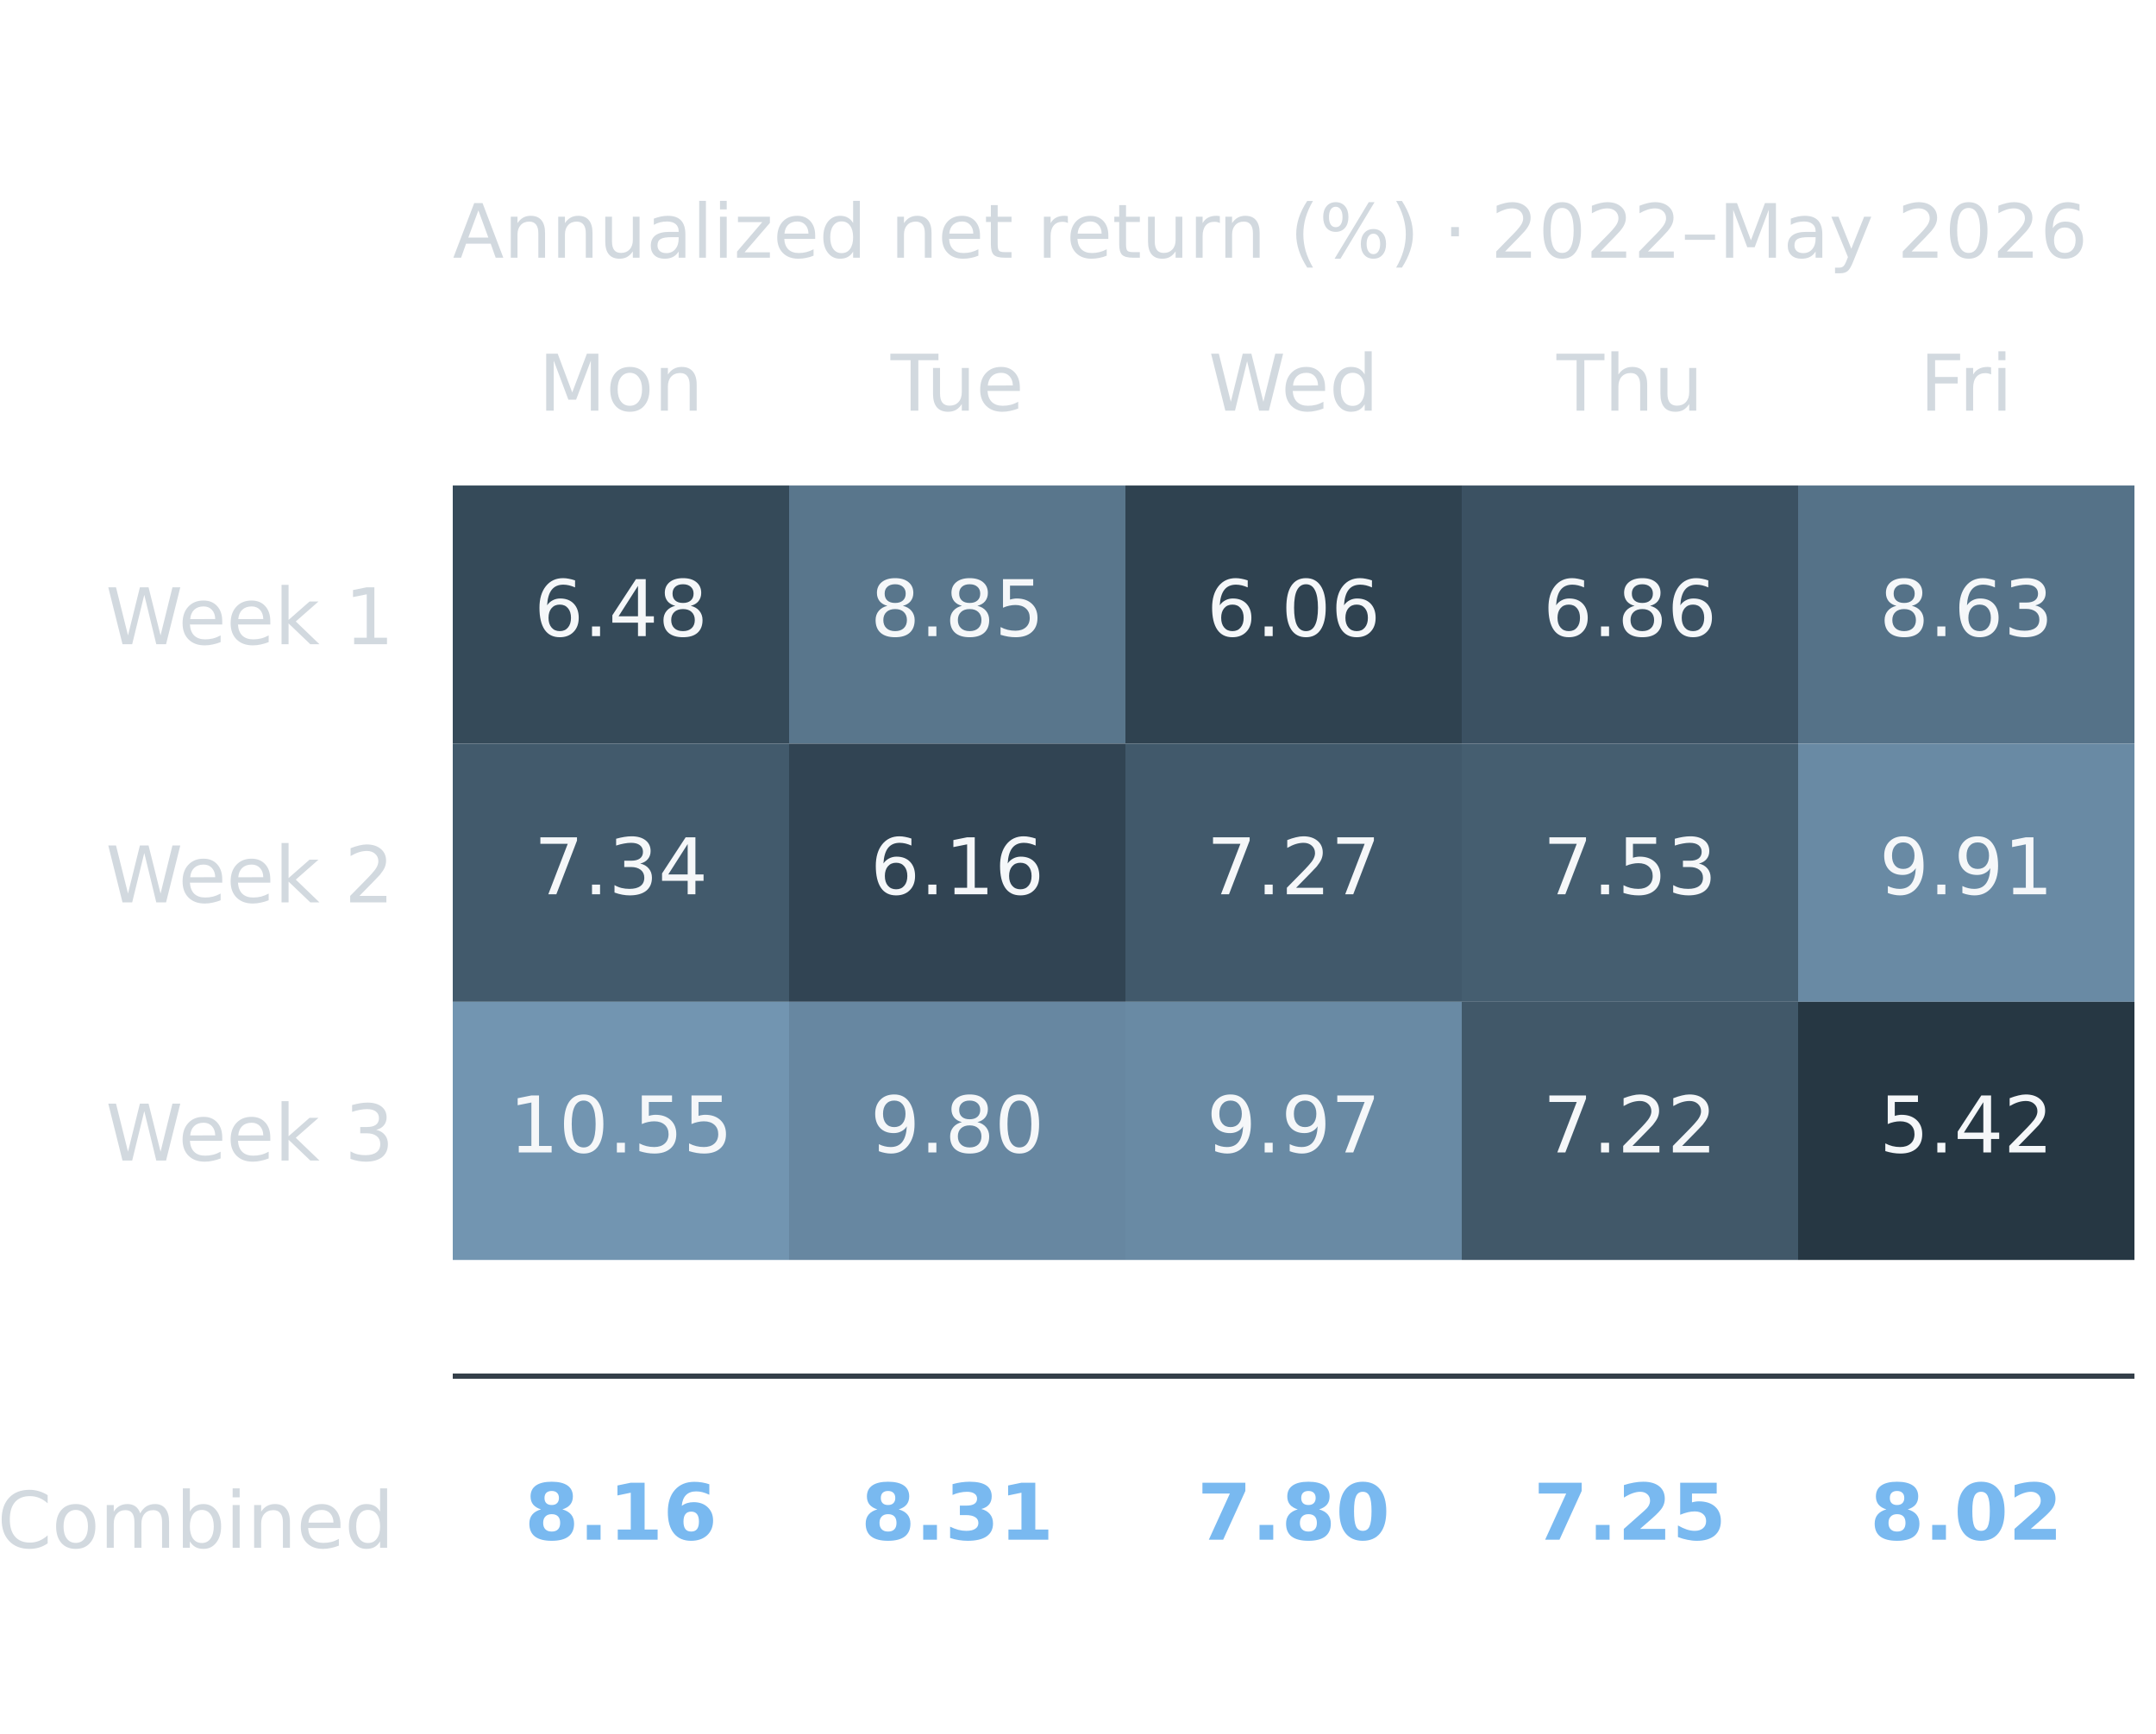
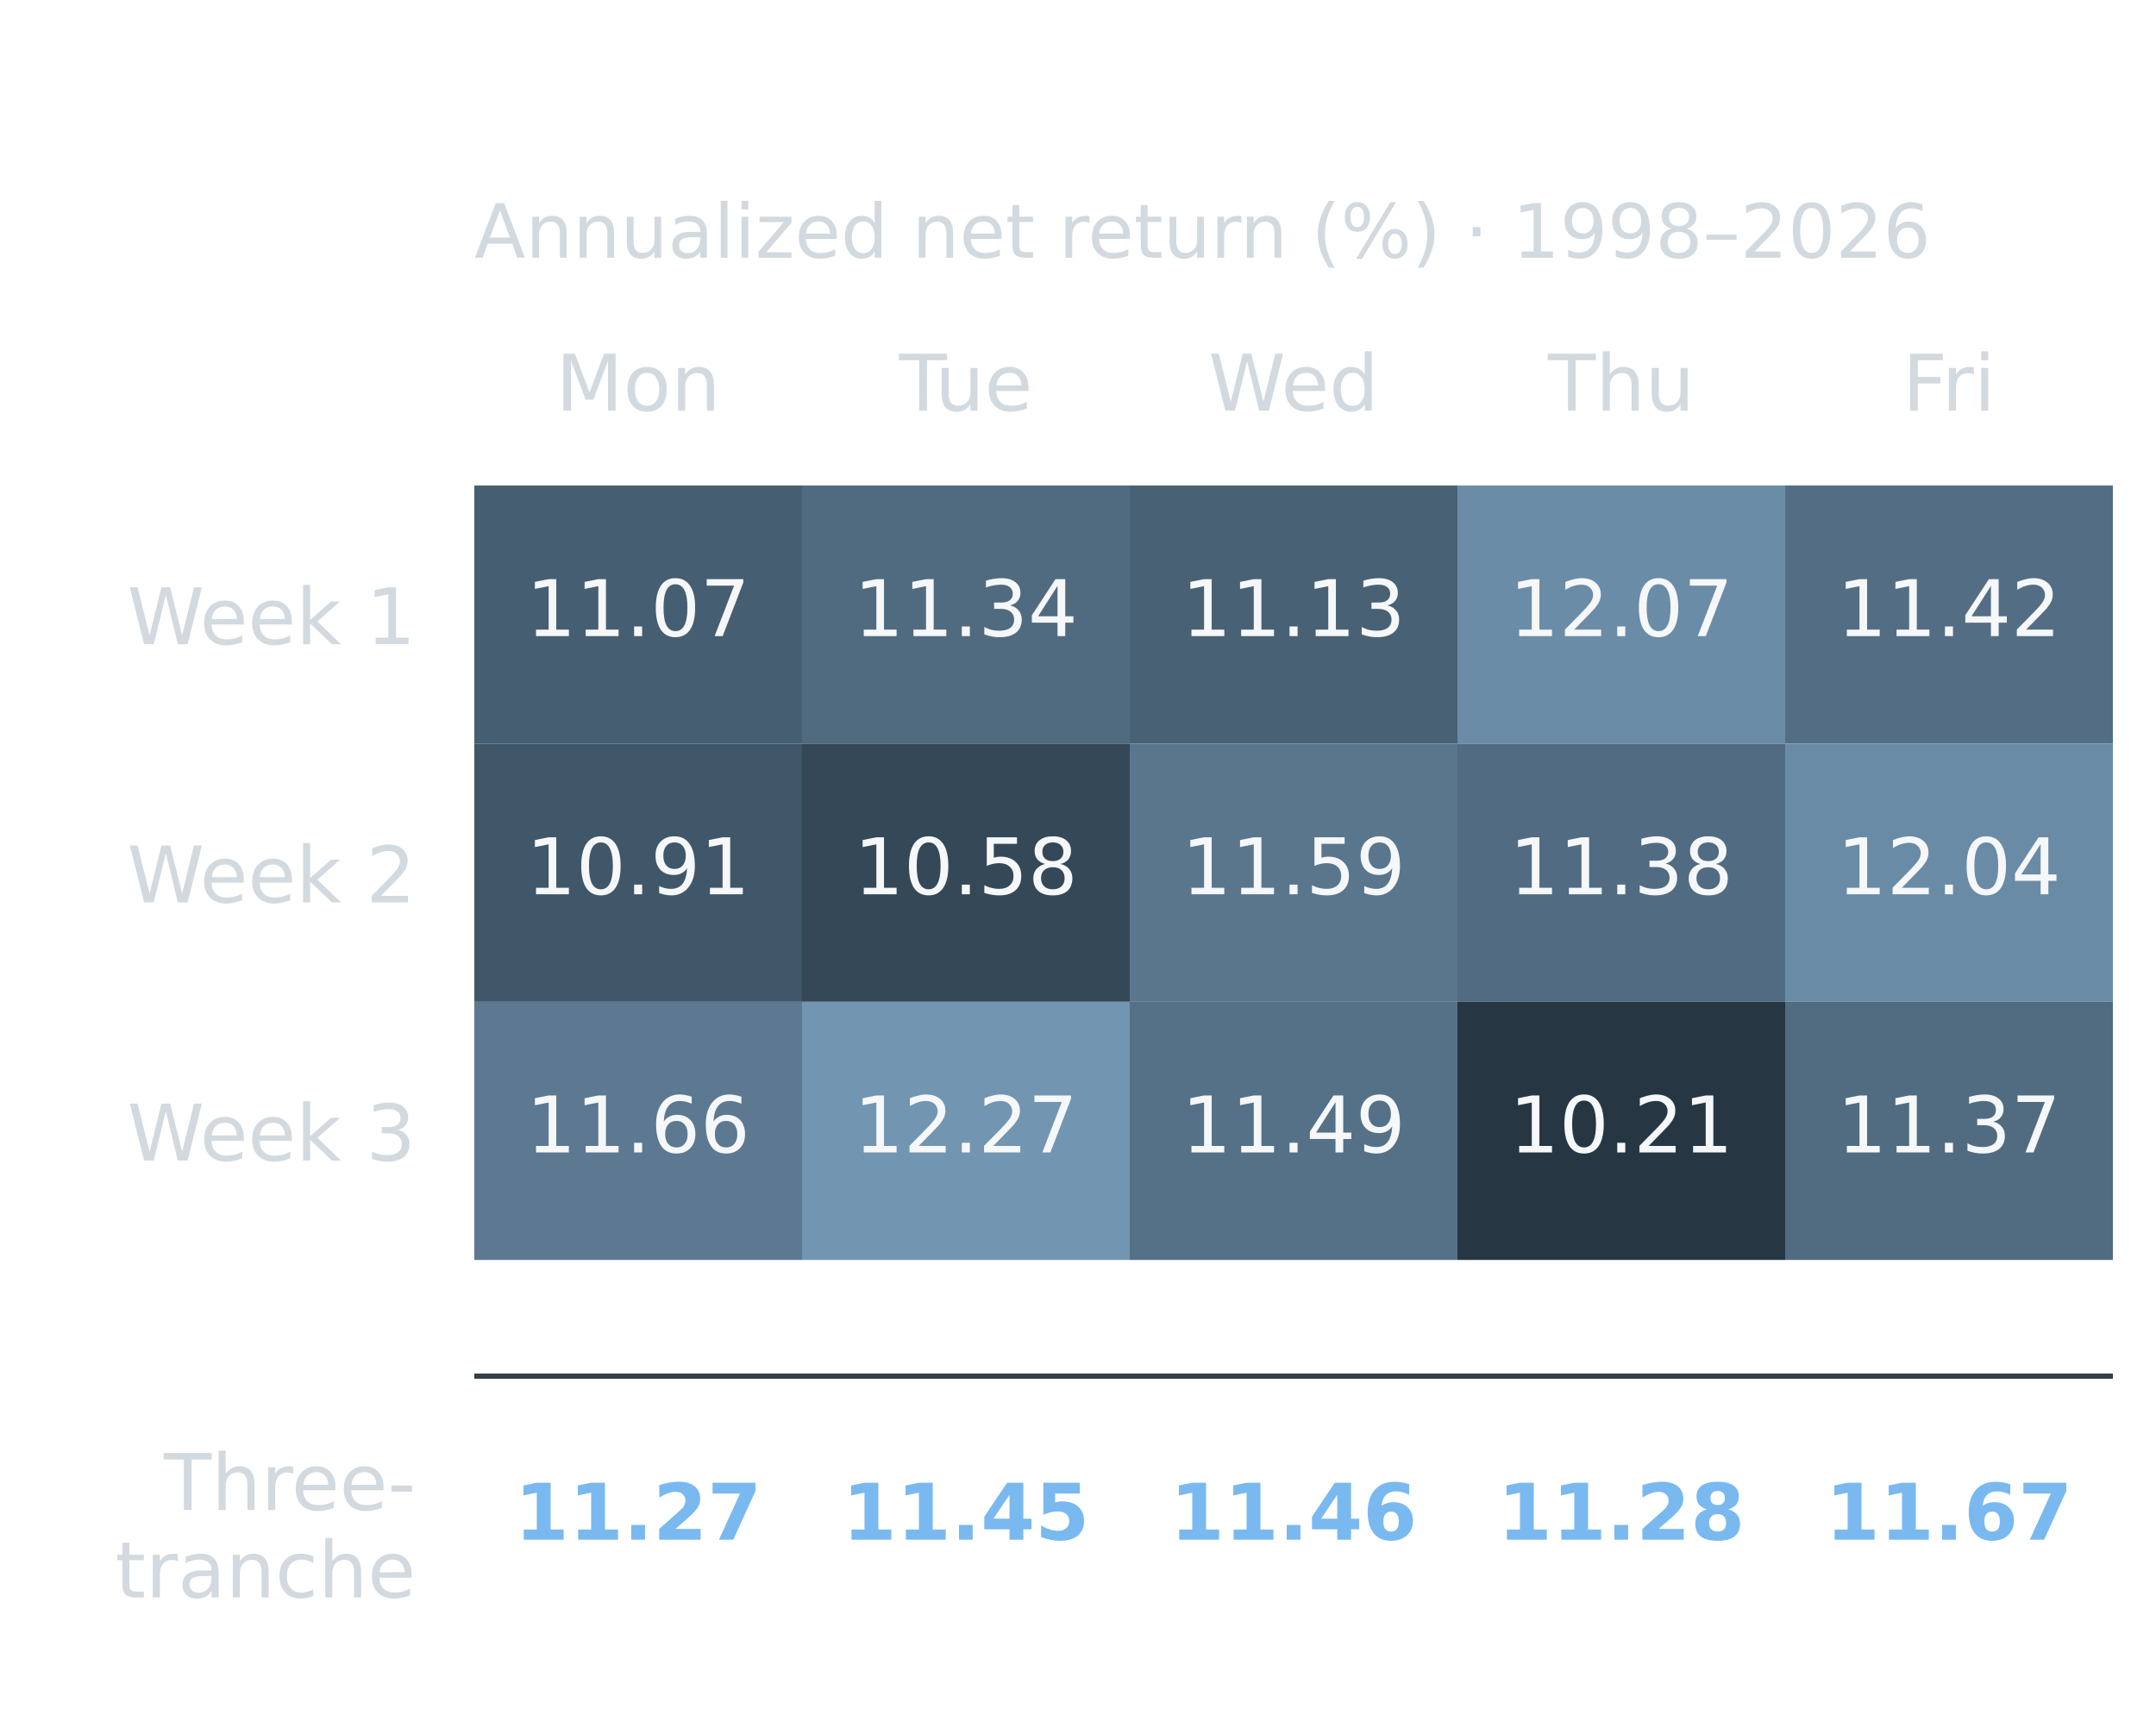
<svg xmlns="http://www.w3.org/2000/svg" width="331.2pt" height="266.4pt" viewBox="0 0 331.2 266.4" version="1.1">
  <defs>
    <style type="text/css">*{stroke-linejoin: round; stroke-linecap: butt}</style>
  </defs>
  <g id="figure_1">
    <g id="patch_1">
-       <path d="M 0 266.4  L 331.2 266.4  L 331.2 0  L 0 0  L 0 266.4  z " style="fill: none" />
+       <path d="M 0 266.4 L 331.2 266.4 L 331.2 0 L 0 0 L 0 266.4 z " style="fill: none" />
    </g>
    <g id="axes_1">
      <g id="patch_2">
-         <path d="M 69.552 253.08  L 327.888 253.08  L 327.888 74.592  L 69.552 74.592  L 69.552 253.08  z " style="fill: none" />
+         <path d="M 72.864 253.08 L 324.576 253.08 L 324.576 74.592 L 72.864 74.592 L 72.864 253.08 z " style="fill: none" />
      </g>
      <g id="QuadMesh_1">
-         <path d="M 69.552 74.592  L 121.219 74.592  L 121.219 114.256  L 69.552 114.256  L 69.552 74.592  " clip-path="url(#pb99ea246b0)" style="fill: #354a59" />
-         <path d="M 121.219 74.592  L 172.886 74.592  L 172.886 114.256  L 121.219 114.256  L 121.219 74.592  " clip-path="url(#pb99ea246b0)" style="fill: #59768c" />
-         <path d="M 172.886 74.592  L 224.554 74.592  L 224.554 114.256  L 172.886 114.256  L 172.886 74.592  " clip-path="url(#pb99ea246b0)" style="fill: #2f4250" />
-         <path d="M 224.554 74.592  L 276.221 74.592  L 276.221 114.256  L 224.554 114.256  L 224.554 74.592  " clip-path="url(#pb99ea246b0)" style="fill: #3b5162" />
-         <path d="M 276.221 74.592  L 327.888 74.592  L 327.888 114.256  L 276.221 114.256  L 276.221 74.592  " clip-path="url(#pb99ea246b0)" style="fill: #557288" />
-         <path d="M 69.552 114.256  L 121.219 114.256  L 121.219 153.92  L 69.552 153.92  L 69.552 114.256  " clip-path="url(#pb99ea246b0)" style="fill: #425a6c" />
-         <path d="M 121.219 114.256  L 172.886 114.256  L 172.886 153.92  L 121.219 153.92  L 121.219 114.256  " clip-path="url(#pb99ea246b0)" style="fill: #314453" />
-         <path d="M 172.886 114.256  L 224.554 114.256  L 224.554 153.92  L 172.886 153.92  L 172.886 114.256  " clip-path="url(#pb99ea246b0)" style="fill: #41596b" />
-         <path d="M 224.554 114.256  L 276.221 114.256  L 276.221 153.92  L 224.554 153.92  L 224.554 114.256  " clip-path="url(#pb99ea246b0)" style="fill: #455e70" />
-         <path d="M 276.221 114.256  L 327.888 114.256  L 327.888 153.92  L 276.221 153.92  L 276.221 114.256  " clip-path="url(#pb99ea246b0)" style="fill: #698aa4" />
-         <path d="M 69.552 153.92  L 121.219 153.92  L 121.219 193.584  L 69.552 193.584  L 69.552 153.92  " clip-path="url(#pb99ea246b0)" style="fill: #7295b1" />
-         <path d="M 121.219 153.92  L 172.886 153.92  L 172.886 193.584  L 121.219 193.584  L 121.219 153.92  " clip-path="url(#pb99ea246b0)" style="fill: #6787a1" />
-         <path d="M 172.886 153.92  L 224.554 153.92  L 224.554 193.584  L 172.886 193.584  L 172.886 153.92  " clip-path="url(#pb99ea246b0)" style="fill: #698aa4" />
-         <path d="M 224.554 153.92  L 276.221 153.92  L 276.221 193.584  L 224.554 193.584  L 224.554 153.92  " clip-path="url(#pb99ea246b0)" style="fill: #415869" />
-         <path d="M 276.221 153.92  L 327.888 153.92  L 327.888 193.584  L 276.221 193.584  L 276.221 153.92  " clip-path="url(#pb99ea246b0)" style="fill: #263743" />
+         <path d="M 72.864 74.592 L 123.206 74.592 L 123.206 114.256 L 72.864 114.256 L 72.864 74.592 " clip-path="url(#p14ea73df54)" style="fill: #465e71" />
+         <path d="M 123.206 74.592 L 173.549 74.592 L 173.549 114.256 L 123.206 114.256 L 123.206 74.592 " clip-path="url(#p14ea73df54)" style="fill: #506b7f" />
+         <path d="M 173.549 74.592 L 223.891 74.592 L 223.891 114.256 L 173.549 114.256 L 173.549 74.592 " clip-path="url(#p14ea73df54)" style="fill: #486174" />
+         <path d="M 223.891 74.592 L 274.234 74.592 L 274.234 114.256 L 223.891 114.256 L 223.891 74.592 " clip-path="url(#p14ea73df54)" style="fill: #6b8ca7" />
+         <path d="M 274.234 74.592 L 324.576 74.592 L 324.576 114.256 L 274.234 114.256 L 274.234 74.592 " clip-path="url(#p14ea73df54)" style="fill: #536e84" />
+         <path d="M 72.864 114.256 L 123.206 114.256 L 123.206 153.92 L 72.864 153.92 L 72.864 114.256 " clip-path="url(#p14ea73df54)" style="fill: #405769" />
+         <path d="M 123.206 114.256 L 173.549 114.256 L 173.549 153.92 L 123.206 153.92 L 123.206 114.256 " clip-path="url(#p14ea73df54)" style="fill: #344857" />
+         <path d="M 173.549 114.256 L 223.891 114.256 L 223.891 153.92 L 173.549 153.92 L 173.549 114.256 " clip-path="url(#p14ea73df54)" style="fill: #59768d" />
+         <path d="M 223.891 114.256 L 274.234 114.256 L 274.234 153.92 L 223.891 153.92 L 223.891 114.256 " clip-path="url(#p14ea73df54)" style="fill: #516c82" />
+         <path d="M 274.234 114.256 L 324.576 114.256 L 324.576 153.92 L 274.234 153.92 L 274.234 114.256 " clip-path="url(#p14ea73df54)" style="fill: #6a8ba5" />
+         <path d="M 72.864 153.92 L 123.206 153.92 L 123.206 193.584 L 72.864 193.584 L 72.864 153.92 " clip-path="url(#p14ea73df54)" style="fill: #5c7991" />
+         <path d="M 123.206 153.92 L 173.549 153.92 L 173.549 193.584 L 123.206 193.584 L 123.206 153.92 " clip-path="url(#p14ea73df54)" style="fill: #7295b1" />
+         <path d="M 173.549 153.92 L 223.891 153.92 L 223.891 193.584 L 173.549 193.584 L 173.549 153.92 " clip-path="url(#p14ea73df54)" style="fill: #557187" />
+         <path d="M 223.891 153.92 L 274.234 153.92 L 274.234 193.584 L 223.891 193.584 L 223.891 153.92 " clip-path="url(#p14ea73df54)" style="fill: #263743" />
+         <path d="M 274.234 153.92 L 324.576 153.92 L 324.576 193.584 L 274.234 193.584 L 274.234 153.92 " clip-path="url(#p14ea73df54)" style="fill: #516c81" />
      </g>
      <g id="matplotlib.axis_1">
        <g id="xtick_1">
          <g id="line2d_1" />
          <g id="text_1">
-             <text style="font-size: 12px; font-family: 'DejaVu Sans', 'Bitstream Vera Sans', 'Computer Modern Sans Serif', 'Lucida Grande', 'Verdana', 'Geneva', 'Lucid', 'Arial', 'Helvetica', 'Avant Garde', sans-serif; text-anchor: middle; fill: #d2d9df" x="95.386" y="63.096" transform="rotate(-0 95.3856 63.09638)">Mon</text>
+             <text style="font-size: 12px; font-family: 'DejaVu Sans', 'Bitstream Vera Sans', 'Computer Modern Sans Serif', 'Lucida Grande', 'Verdana', 'Geneva', 'Lucid', 'Arial', 'Helvetica', 'Avant Garde', sans-serif; text-anchor: middle; fill: #d2d9df" x="98.035" y="63.096" transform="rotate(-0 98.0352 63.09638)">Mon</text>
          </g>
        </g>
        <g id="xtick_2">
          <g id="line2d_2" />
          <g id="text_2">
-             <text style="font-size: 12px; font-family: 'DejaVu Sans', 'Bitstream Vera Sans', 'Computer Modern Sans Serif', 'Lucida Grande', 'Verdana', 'Geneva', 'Lucid', 'Arial', 'Helvetica', 'Avant Garde', sans-serif; text-anchor: middle; fill: #d2d9df" x="147.053" y="63.096" transform="rotate(-0 147.0528 63.09638)">Tue</text>
+             <text style="font-size: 12px; font-family: 'DejaVu Sans', 'Bitstream Vera Sans', 'Computer Modern Sans Serif', 'Lucida Grande', 'Verdana', 'Geneva', 'Lucid', 'Arial', 'Helvetica', 'Avant Garde', sans-serif; text-anchor: middle; fill: #d2d9df" x="148.378" y="63.096" transform="rotate(-0 148.3776 63.09638)">Tue</text>
          </g>
        </g>
        <g id="xtick_3">
          <g id="line2d_3" />
          <g id="text_3">
            <text style="font-size: 12px; font-family: 'DejaVu Sans', 'Bitstream Vera Sans', 'Computer Modern Sans Serif', 'Lucida Grande', 'Verdana', 'Geneva', 'Lucid', 'Arial', 'Helvetica', 'Avant Garde', sans-serif; text-anchor: middle; fill: #d2d9df" x="198.72" y="63.096" transform="rotate(-0 198.72 63.09638)">Wed</text>
          </g>
        </g>
        <g id="xtick_4">
          <g id="line2d_4" />
          <g id="text_4">
-             <text style="font-size: 12px; font-family: 'DejaVu Sans', 'Bitstream Vera Sans', 'Computer Modern Sans Serif', 'Lucida Grande', 'Verdana', 'Geneva', 'Lucid', 'Arial', 'Helvetica', 'Avant Garde', sans-serif; text-anchor: middle; fill: #d2d9df" x="250.387" y="63.096" transform="rotate(-0 250.3872 63.09638)">Thu</text>
+             <text style="font-size: 12px; font-family: 'DejaVu Sans', 'Bitstream Vera Sans', 'Computer Modern Sans Serif', 'Lucida Grande', 'Verdana', 'Geneva', 'Lucid', 'Arial', 'Helvetica', 'Avant Garde', sans-serif; text-anchor: middle; fill: #d2d9df" x="249.062" y="63.096" transform="rotate(-0 249.0624 63.09638)">Thu</text>
          </g>
        </g>
        <g id="xtick_5">
          <g id="line2d_5" />
          <g id="text_5">
-             <text style="font-size: 12px; font-family: 'DejaVu Sans', 'Bitstream Vera Sans', 'Computer Modern Sans Serif', 'Lucida Grande', 'Verdana', 'Geneva', 'Lucid', 'Arial', 'Helvetica', 'Avant Garde', sans-serif; text-anchor: middle; fill: #d2d9df" x="302.054" y="63.096" transform="rotate(-0 302.0544 63.09638)">Fri</text>
+             <text style="font-size: 12px; font-family: 'DejaVu Sans', 'Bitstream Vera Sans', 'Computer Modern Sans Serif', 'Lucida Grande', 'Verdana', 'Geneva', 'Lucid', 'Arial', 'Helvetica', 'Avant Garde', sans-serif; text-anchor: middle; fill: #d2d9df" x="299.405" y="63.096" transform="rotate(-0 299.4048 63.09638)">Fri</text>
          </g>
        </g>
      </g>
      <g id="matplotlib.axis_2">
        <g id="ytick_1">
          <g id="line2d_6" />
          <g id="text_6">
-             <text style="font-size: 12px; font-family: 'DejaVu Sans', 'Bitstream Vera Sans', 'Computer Modern Sans Serif', 'Lucida Grande', 'Verdana', 'Geneva', 'Lucid', 'Arial', 'Helvetica', 'Avant Garde', sans-serif; text-anchor: end; fill: #d2d9df" x="60.552" y="98.983" transform="rotate(-0 60.552 98.98306)">Week 1</text>
+             <text style="font-size: 12px; font-family: 'DejaVu Sans', 'Bitstream Vera Sans', 'Computer Modern Sans Serif', 'Lucida Grande', 'Verdana', 'Geneva', 'Lucid', 'Arial', 'Helvetica', 'Avant Garde', sans-serif; text-anchor: end; fill: #d2d9df" x="63.864" y="98.983" transform="rotate(-0 63.864 98.98306)">Week 1</text>
          </g>
        </g>
        <g id="ytick_2">
          <g id="line2d_7" />
          <g id="text_7">
-             <text style="font-size: 12px; font-family: 'DejaVu Sans', 'Bitstream Vera Sans', 'Computer Modern Sans Serif', 'Lucida Grande', 'Verdana', 'Geneva', 'Lucid', 'Arial', 'Helvetica', 'Avant Garde', sans-serif; text-anchor: end; fill: #d2d9df" x="60.552" y="138.647" transform="rotate(-0 60.552 138.6471)">Week 2</text>
+             <text style="font-size: 12px; font-family: 'DejaVu Sans', 'Bitstream Vera Sans', 'Computer Modern Sans Serif', 'Lucida Grande', 'Verdana', 'Geneva', 'Lucid', 'Arial', 'Helvetica', 'Avant Garde', sans-serif; text-anchor: end; fill: #d2d9df" x="63.864" y="138.647" transform="rotate(-0 63.864 138.6471)">Week 2</text>
          </g>
        </g>
        <g id="ytick_3">
          <g id="line2d_8" />
          <g id="text_8">
-             <text style="font-size: 12px; font-family: 'DejaVu Sans', 'Bitstream Vera Sans', 'Computer Modern Sans Serif', 'Lucida Grande', 'Verdana', 'Geneva', 'Lucid', 'Arial', 'Helvetica', 'Avant Garde', sans-serif; text-anchor: end; fill: #d2d9df" x="60.552" y="178.311" transform="rotate(-0 60.552 178.3111)">Week 3</text>
+             <text style="font-size: 12px; font-family: 'DejaVu Sans', 'Bitstream Vera Sans', 'Computer Modern Sans Serif', 'Lucida Grande', 'Verdana', 'Geneva', 'Lucid', 'Arial', 'Helvetica', 'Avant Garde', sans-serif; text-anchor: end; fill: #d2d9df" x="63.864" y="178.311" transform="rotate(-0 63.864 178.3111)">Week 3</text>
          </g>
        </g>
        <g id="ytick_4">
          <g id="line2d_9" />
          <g id="text_9">
-             <text style="font-size: 12px; font-family: 'DejaVu Sans', 'Bitstream Vera Sans', 'Computer Modern Sans Serif', 'Lucida Grande', 'Verdana', 'Geneva', 'Lucid', 'Arial', 'Helvetica', 'Avant Garde', sans-serif; text-anchor: end; fill: #d2d9df" x="60.552" y="237.807" transform="rotate(-0 60.552 237.8071)">Combined</text>
+             <text style="font-size: 12px; font-family: 'DejaVu Sans', 'Bitstream Vera Sans', 'Computer Modern Sans Serif', 'Lucida Grande', 'Verdana', 'Geneva', 'Lucid', 'Arial', 'Helvetica', 'Avant Garde', sans-serif; fill: #d2d9df" transform="translate(25.16962 232.0002)">Three-</text>
+             <text style="font-size: 12px; font-family: 'DejaVu Sans', 'Bitstream Vera Sans', 'Computer Modern Sans Serif', 'Lucida Grande', 'Verdana', 'Geneva', 'Lucid', 'Arial', 'Helvetica', 'Avant Garde', sans-serif; fill: #d2d9df" transform="translate(17.68088 245.4376)">tranche</text>
          </g>
        </g>
      </g>
      <g id="line2d_10">
-         <path d="M 69.552 211.433  L 327.888 211.433  " clip-path="url(#pb99ea246b0)" style="fill: none; stroke: #343f49; stroke-width: 0.8; stroke-linecap: square" />
+         <path d="M 72.864 211.433 L 324.576 211.433 " clip-path="url(#p14ea73df54)" style="fill: none; stroke: #343f49; stroke-width: 0.8; stroke-linecap: square" />
      </g>
      <g id="text_10">
-         <text style="font-size: 12px; font-family: 'DejaVu Sans', 'Bitstream Vera Sans', 'Computer Modern Sans Serif', 'Lucida Grande', 'Verdana', 'Geneva', 'Lucid', 'Arial', 'Helvetica', 'Avant Garde', sans-serif; text-anchor: middle; fill: #f5f7f9" x="95.386" y="97.735" transform="rotate(-0 95.3856 97.73525)">6.48</text>
+         <text style="font-size: 12px; font-family: 'DejaVu Sans', 'Bitstream Vera Sans', 'Computer Modern Sans Serif', 'Lucida Grande', 'Verdana', 'Geneva', 'Lucid', 'Arial', 'Helvetica', 'Avant Garde', sans-serif; text-anchor: middle; fill: #f5f7f9" x="98.035" y="97.735" transform="rotate(-0 98.0352 97.73525)">11.07</text>
      </g>
      <g id="text_11">
-         <text style="font-size: 12px; font-family: 'DejaVu Sans', 'Bitstream Vera Sans', 'Computer Modern Sans Serif', 'Lucida Grande', 'Verdana', 'Geneva', 'Lucid', 'Arial', 'Helvetica', 'Avant Garde', sans-serif; text-anchor: middle; fill: #f5f7f9" x="147.053" y="97.735" transform="rotate(-0 147.0528 97.73525)">8.85</text>
+         <text style="font-size: 12px; font-family: 'DejaVu Sans', 'Bitstream Vera Sans', 'Computer Modern Sans Serif', 'Lucida Grande', 'Verdana', 'Geneva', 'Lucid', 'Arial', 'Helvetica', 'Avant Garde', sans-serif; text-anchor: middle; fill: #f5f7f9" x="148.378" y="97.735" transform="rotate(-0 148.3776 97.73525)">11.34</text>
      </g>
      <g id="text_12">
-         <text style="font-size: 12px; font-family: 'DejaVu Sans', 'Bitstream Vera Sans', 'Computer Modern Sans Serif', 'Lucida Grande', 'Verdana', 'Geneva', 'Lucid', 'Arial', 'Helvetica', 'Avant Garde', sans-serif; text-anchor: middle; fill: #f5f7f9" x="198.72" y="97.735" transform="rotate(-0 198.72 97.73525)">6.06</text>
+         <text style="font-size: 12px; font-family: 'DejaVu Sans', 'Bitstream Vera Sans', 'Computer Modern Sans Serif', 'Lucida Grande', 'Verdana', 'Geneva', 'Lucid', 'Arial', 'Helvetica', 'Avant Garde', sans-serif; text-anchor: middle; fill: #f5f7f9" x="198.72" y="97.735" transform="rotate(-0 198.72 97.73525)">11.13</text>
      </g>
      <g id="text_13">
-         <text style="font-size: 12px; font-family: 'DejaVu Sans', 'Bitstream Vera Sans', 'Computer Modern Sans Serif', 'Lucida Grande', 'Verdana', 'Geneva', 'Lucid', 'Arial', 'Helvetica', 'Avant Garde', sans-serif; text-anchor: middle; fill: #f5f7f9" x="250.387" y="97.735" transform="rotate(-0 250.3872 97.73525)">6.86</text>
+         <text style="font-size: 12px; font-family: 'DejaVu Sans', 'Bitstream Vera Sans', 'Computer Modern Sans Serif', 'Lucida Grande', 'Verdana', 'Geneva', 'Lucid', 'Arial', 'Helvetica', 'Avant Garde', sans-serif; text-anchor: middle; fill: #f5f7f9" x="249.062" y="97.735" transform="rotate(-0 249.0624 97.73525)">12.07</text>
      </g>
      <g id="text_14">
-         <text style="font-size: 12px; font-family: 'DejaVu Sans', 'Bitstream Vera Sans', 'Computer Modern Sans Serif', 'Lucida Grande', 'Verdana', 'Geneva', 'Lucid', 'Arial', 'Helvetica', 'Avant Garde', sans-serif; text-anchor: middle; fill: #f5f7f9" x="302.054" y="97.735" transform="rotate(-0 302.0544 97.73525)">8.63</text>
+         <text style="font-size: 12px; font-family: 'DejaVu Sans', 'Bitstream Vera Sans', 'Computer Modern Sans Serif', 'Lucida Grande', 'Verdana', 'Geneva', 'Lucid', 'Arial', 'Helvetica', 'Avant Garde', sans-serif; text-anchor: middle; fill: #f5f7f9" x="299.405" y="97.735" transform="rotate(-0 299.4048 97.73525)">11.42</text>
      </g>
      <g id="text_15">
-         <text style="font-size: 12px; font-family: 'DejaVu Sans', 'Bitstream Vera Sans', 'Computer Modern Sans Serif', 'Lucida Grande', 'Verdana', 'Geneva', 'Lucid', 'Arial', 'Helvetica', 'Avant Garde', sans-serif; text-anchor: middle; fill: #f5f7f9" x="95.386" y="137.399" transform="rotate(-0 95.3856 137.3992)">7.34</text>
+         <text style="font-size: 12px; font-family: 'DejaVu Sans', 'Bitstream Vera Sans', 'Computer Modern Sans Serif', 'Lucida Grande', 'Verdana', 'Geneva', 'Lucid', 'Arial', 'Helvetica', 'Avant Garde', sans-serif; text-anchor: middle; fill: #f5f7f9" x="98.035" y="137.399" transform="rotate(-0 98.0352 137.3992)">10.91</text>
      </g>
      <g id="text_16">
-         <text style="font-size: 12px; font-family: 'DejaVu Sans', 'Bitstream Vera Sans', 'Computer Modern Sans Serif', 'Lucida Grande', 'Verdana', 'Geneva', 'Lucid', 'Arial', 'Helvetica', 'Avant Garde', sans-serif; text-anchor: middle; fill: #f5f7f9" x="147.053" y="137.399" transform="rotate(-0 147.0528 137.3992)">6.16</text>
+         <text style="font-size: 12px; font-family: 'DejaVu Sans', 'Bitstream Vera Sans', 'Computer Modern Sans Serif', 'Lucida Grande', 'Verdana', 'Geneva', 'Lucid', 'Arial', 'Helvetica', 'Avant Garde', sans-serif; text-anchor: middle; fill: #f5f7f9" x="148.378" y="137.399" transform="rotate(-0 148.3776 137.3992)">10.58</text>
      </g>
      <g id="text_17">
-         <text style="font-size: 12px; font-family: 'DejaVu Sans', 'Bitstream Vera Sans', 'Computer Modern Sans Serif', 'Lucida Grande', 'Verdana', 'Geneva', 'Lucid', 'Arial', 'Helvetica', 'Avant Garde', sans-serif; text-anchor: middle; fill: #f5f7f9" x="198.72" y="137.399" transform="rotate(-0 198.72 137.3992)">7.27</text>
+         <text style="font-size: 12px; font-family: 'DejaVu Sans', 'Bitstream Vera Sans', 'Computer Modern Sans Serif', 'Lucida Grande', 'Verdana', 'Geneva', 'Lucid', 'Arial', 'Helvetica', 'Avant Garde', sans-serif; text-anchor: middle; fill: #f5f7f9" x="198.72" y="137.399" transform="rotate(-0 198.72 137.3992)">11.59</text>
      </g>
      <g id="text_18">
-         <text style="font-size: 12px; font-family: 'DejaVu Sans', 'Bitstream Vera Sans', 'Computer Modern Sans Serif', 'Lucida Grande', 'Verdana', 'Geneva', 'Lucid', 'Arial', 'Helvetica', 'Avant Garde', sans-serif; text-anchor: middle; fill: #f5f7f9" x="250.387" y="137.399" transform="rotate(-0 250.3872 137.3992)">7.53</text>
+         <text style="font-size: 12px; font-family: 'DejaVu Sans', 'Bitstream Vera Sans', 'Computer Modern Sans Serif', 'Lucida Grande', 'Verdana', 'Geneva', 'Lucid', 'Arial', 'Helvetica', 'Avant Garde', sans-serif; text-anchor: middle; fill: #f5f7f9" x="249.062" y="137.399" transform="rotate(-0 249.0624 137.3992)">11.38</text>
      </g>
      <g id="text_19">
-         <text style="font-size: 12px; font-family: 'DejaVu Sans', 'Bitstream Vera Sans', 'Computer Modern Sans Serif', 'Lucida Grande', 'Verdana', 'Geneva', 'Lucid', 'Arial', 'Helvetica', 'Avant Garde', sans-serif; text-anchor: middle; fill: #f5f7f9" x="302.054" y="137.399" transform="rotate(-0 302.0544 137.3992)">9.91</text>
+         <text style="font-size: 12px; font-family: 'DejaVu Sans', 'Bitstream Vera Sans', 'Computer Modern Sans Serif', 'Lucida Grande', 'Verdana', 'Geneva', 'Lucid', 'Arial', 'Helvetica', 'Avant Garde', sans-serif; text-anchor: middle; fill: #f5f7f9" x="299.405" y="137.399" transform="rotate(-0 299.4048 137.3992)">12.04</text>
      </g>
      <g id="text_20">
-         <text style="font-size: 12px; font-family: 'DejaVu Sans', 'Bitstream Vera Sans', 'Computer Modern Sans Serif', 'Lucida Grande', 'Verdana', 'Geneva', 'Lucid', 'Arial', 'Helvetica', 'Avant Garde', sans-serif; text-anchor: middle; fill: #f5f7f9" x="95.386" y="177.063" transform="rotate(-0 95.3856 177.0633)">10.55</text>
+         <text style="font-size: 12px; font-family: 'DejaVu Sans', 'Bitstream Vera Sans', 'Computer Modern Sans Serif', 'Lucida Grande', 'Verdana', 'Geneva', 'Lucid', 'Arial', 'Helvetica', 'Avant Garde', sans-serif; text-anchor: middle; fill: #f5f7f9" x="98.035" y="177.063" transform="rotate(-0 98.0352 177.0633)">11.66</text>
      </g>
      <g id="text_21">
-         <text style="font-size: 12px; font-family: 'DejaVu Sans', 'Bitstream Vera Sans', 'Computer Modern Sans Serif', 'Lucida Grande', 'Verdana', 'Geneva', 'Lucid', 'Arial', 'Helvetica', 'Avant Garde', sans-serif; text-anchor: middle; fill: #f5f7f9" x="147.053" y="177.063" transform="rotate(-0 147.0528 177.0633)">9.80</text>
+         <text style="font-size: 12px; font-family: 'DejaVu Sans', 'Bitstream Vera Sans', 'Computer Modern Sans Serif', 'Lucida Grande', 'Verdana', 'Geneva', 'Lucid', 'Arial', 'Helvetica', 'Avant Garde', sans-serif; text-anchor: middle; fill: #f5f7f9" x="148.378" y="177.063" transform="rotate(-0 148.3776 177.0633)">12.27</text>
      </g>
      <g id="text_22">
-         <text style="font-size: 12px; font-family: 'DejaVu Sans', 'Bitstream Vera Sans', 'Computer Modern Sans Serif', 'Lucida Grande', 'Verdana', 'Geneva', 'Lucid', 'Arial', 'Helvetica', 'Avant Garde', sans-serif; text-anchor: middle; fill: #f5f7f9" x="198.72" y="177.063" transform="rotate(-0 198.72 177.0633)">9.97</text>
+         <text style="font-size: 12px; font-family: 'DejaVu Sans', 'Bitstream Vera Sans', 'Computer Modern Sans Serif', 'Lucida Grande', 'Verdana', 'Geneva', 'Lucid', 'Arial', 'Helvetica', 'Avant Garde', sans-serif; text-anchor: middle; fill: #f5f7f9" x="198.72" y="177.063" transform="rotate(-0 198.72 177.0633)">11.49</text>
      </g>
      <g id="text_23">
-         <text style="font-size: 12px; font-family: 'DejaVu Sans', 'Bitstream Vera Sans', 'Computer Modern Sans Serif', 'Lucida Grande', 'Verdana', 'Geneva', 'Lucid', 'Arial', 'Helvetica', 'Avant Garde', sans-serif; text-anchor: middle; fill: #f5f7f9" x="250.387" y="177.063" transform="rotate(-0 250.3872 177.0633)">7.22</text>
+         <text style="font-size: 12px; font-family: 'DejaVu Sans', 'Bitstream Vera Sans', 'Computer Modern Sans Serif', 'Lucida Grande', 'Verdana', 'Geneva', 'Lucid', 'Arial', 'Helvetica', 'Avant Garde', sans-serif; text-anchor: middle; fill: #f5f7f9" x="249.062" y="177.063" transform="rotate(-0 249.0624 177.0633)">10.21</text>
      </g>
      <g id="text_24">
-         <text style="font-size: 12px; font-family: 'DejaVu Sans', 'Bitstream Vera Sans', 'Computer Modern Sans Serif', 'Lucida Grande', 'Verdana', 'Geneva', 'Lucid', 'Arial', 'Helvetica', 'Avant Garde', sans-serif; text-anchor: middle; fill: #f5f7f9" x="302.054" y="177.063" transform="rotate(-0 302.0544 177.0633)">5.42</text>
+         <text style="font-size: 12px; font-family: 'DejaVu Sans', 'Bitstream Vera Sans', 'Computer Modern Sans Serif', 'Lucida Grande', 'Verdana', 'Geneva', 'Lucid', 'Arial', 'Helvetica', 'Avant Garde', sans-serif; text-anchor: middle; fill: #f5f7f9" x="299.405" y="177.063" transform="rotate(-0 299.4048 177.0633)">11.37</text>
      </g>
      <g id="text_25">
-         <text style="font-weight: 700; font-size: 12px; font-family: 'DejaVu Sans', 'Bitstream Vera Sans', 'Computer Modern Sans Serif', 'Lucida Grande', 'Verdana', 'Geneva', 'Lucid', 'Arial', 'Helvetica', 'Avant Garde', sans-serif; text-anchor: middle; fill: #79b9f0" x="95.386" y="236.559" transform="rotate(-0 95.3856 236.5592)">8.16</text>
+         <text style="font-weight: 700; font-size: 12px; font-family: 'DejaVu Sans', 'Bitstream Vera Sans', 'Computer Modern Sans Serif', 'Lucida Grande', 'Verdana', 'Geneva', 'Lucid', 'Arial', 'Helvetica', 'Avant Garde', sans-serif; text-anchor: middle; fill: #79b9f0" x="98.035" y="236.559" transform="rotate(-0 98.0352 236.5592)">11.27</text>
      </g>
      <g id="text_26">
-         <text style="font-weight: 700; font-size: 12px; font-family: 'DejaVu Sans', 'Bitstream Vera Sans', 'Computer Modern Sans Serif', 'Lucida Grande', 'Verdana', 'Geneva', 'Lucid', 'Arial', 'Helvetica', 'Avant Garde', sans-serif; text-anchor: middle; fill: #79b9f0" x="147.053" y="236.559" transform="rotate(-0 147.0528 236.5592)">8.31</text>
+         <text style="font-weight: 700; font-size: 12px; font-family: 'DejaVu Sans', 'Bitstream Vera Sans', 'Computer Modern Sans Serif', 'Lucida Grande', 'Verdana', 'Geneva', 'Lucid', 'Arial', 'Helvetica', 'Avant Garde', sans-serif; text-anchor: middle; fill: #79b9f0" x="148.378" y="236.559" transform="rotate(-0 148.3776 236.5592)">11.45</text>
      </g>
      <g id="text_27">
-         <text style="font-weight: 700; font-size: 12px; font-family: 'DejaVu Sans', 'Bitstream Vera Sans', 'Computer Modern Sans Serif', 'Lucida Grande', 'Verdana', 'Geneva', 'Lucid', 'Arial', 'Helvetica', 'Avant Garde', sans-serif; text-anchor: middle; fill: #79b9f0" x="198.72" y="236.559" transform="rotate(-0 198.72 236.5592)">7.80</text>
+         <text style="font-weight: 700; font-size: 12px; font-family: 'DejaVu Sans', 'Bitstream Vera Sans', 'Computer Modern Sans Serif', 'Lucida Grande', 'Verdana', 'Geneva', 'Lucid', 'Arial', 'Helvetica', 'Avant Garde', sans-serif; text-anchor: middle; fill: #79b9f0" x="198.72" y="236.559" transform="rotate(-0 198.72 236.5592)">11.46</text>
      </g>
      <g id="text_28">
-         <text style="font-weight: 700; font-size: 12px; font-family: 'DejaVu Sans', 'Bitstream Vera Sans', 'Computer Modern Sans Serif', 'Lucida Grande', 'Verdana', 'Geneva', 'Lucid', 'Arial', 'Helvetica', 'Avant Garde', sans-serif; text-anchor: middle; fill: #79b9f0" x="250.387" y="236.559" transform="rotate(-0 250.3872 236.5592)">7.25</text>
+         <text style="font-weight: 700; font-size: 12px; font-family: 'DejaVu Sans', 'Bitstream Vera Sans', 'Computer Modern Sans Serif', 'Lucida Grande', 'Verdana', 'Geneva', 'Lucid', 'Arial', 'Helvetica', 'Avant Garde', sans-serif; text-anchor: middle; fill: #79b9f0" x="249.062" y="236.559" transform="rotate(-0 249.0624 236.5592)">11.28</text>
      </g>
      <g id="text_29">
-         <text style="font-weight: 700; font-size: 12px; font-family: 'DejaVu Sans', 'Bitstream Vera Sans', 'Computer Modern Sans Serif', 'Lucida Grande', 'Verdana', 'Geneva', 'Lucid', 'Arial', 'Helvetica', 'Avant Garde', sans-serif; text-anchor: middle; fill: #79b9f0" x="302.054" y="236.559" transform="rotate(-0 302.0544 236.5592)">8.02</text>
+         <text style="font-weight: 700; font-size: 12px; font-family: 'DejaVu Sans', 'Bitstream Vera Sans', 'Computer Modern Sans Serif', 'Lucida Grande', 'Verdana', 'Geneva', 'Lucid', 'Arial', 'Helvetica', 'Avant Garde', sans-serif; text-anchor: middle; fill: #79b9f0" x="299.405" y="236.559" transform="rotate(-0 299.4048 236.5592)">11.67</text>
      </g>
      <g id="text_30">
-         <text style="font-size: 11.5px; font-family: 'DejaVu Sans', 'Bitstream Vera Sans', 'Computer Modern Sans Serif', 'Lucida Grande', 'Verdana', 'Geneva', 'Lucid', 'Arial', 'Helvetica', 'Avant Garde', sans-serif; text-anchor: start; fill: #d2d9df" x="69.552" y="39.592" transform="rotate(-0 69.552 39.592)">Annualized net return (%) · 2022–May 2026</text>
+         <text style="font-size: 11.5px; font-family: 'DejaVu Sans', 'Bitstream Vera Sans', 'Computer Modern Sans Serif', 'Lucida Grande', 'Verdana', 'Geneva', 'Lucid', 'Arial', 'Helvetica', 'Avant Garde', sans-serif; text-anchor: start; fill: #d2d9df" x="72.864" y="39.592" transform="rotate(-0 72.864 39.592)">Annualized net return (%) · 1998–2026</text>
      </g>
    </g>
  </g>
  <defs>
-     <clipPath id="pb99ea246b0">
-       <rect x="69.552" y="74.592" width="258.336" height="178.488" />
+     <clipPath id="p14ea73df54">
+       <rect x="72.864" y="74.592" width="251.712" height="178.488" />
    </clipPath>
  </defs>
</svg>
